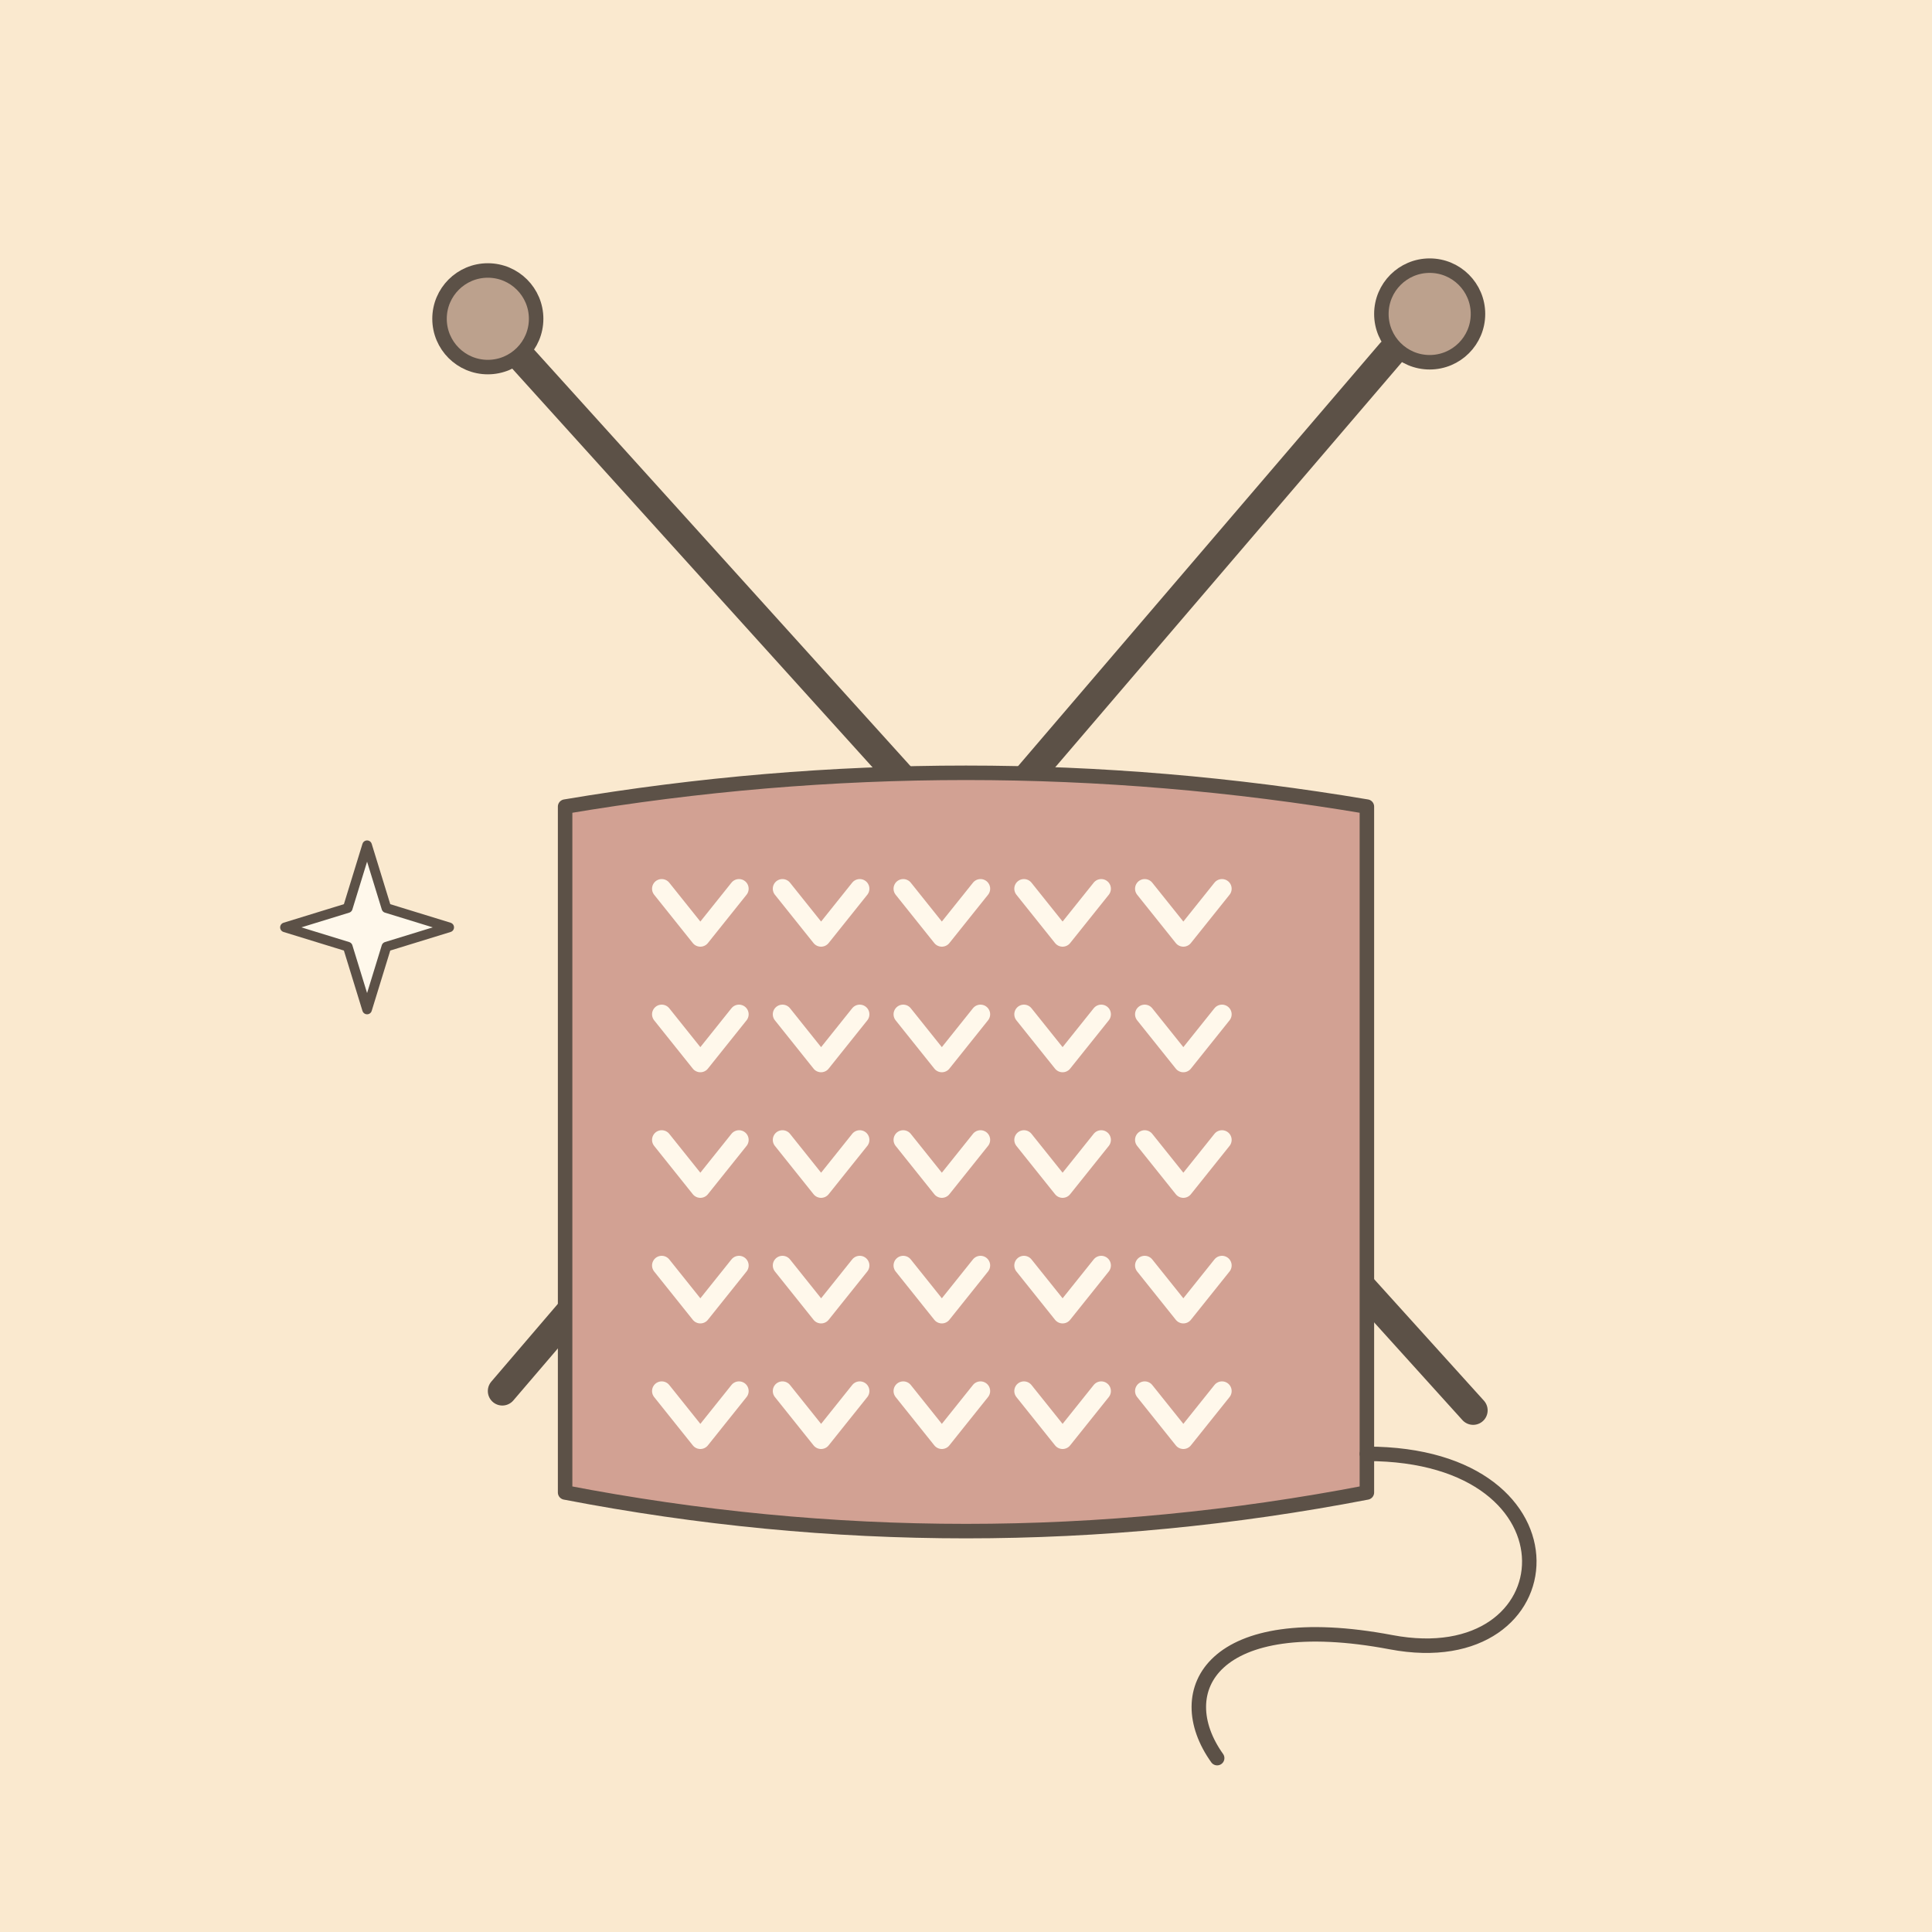
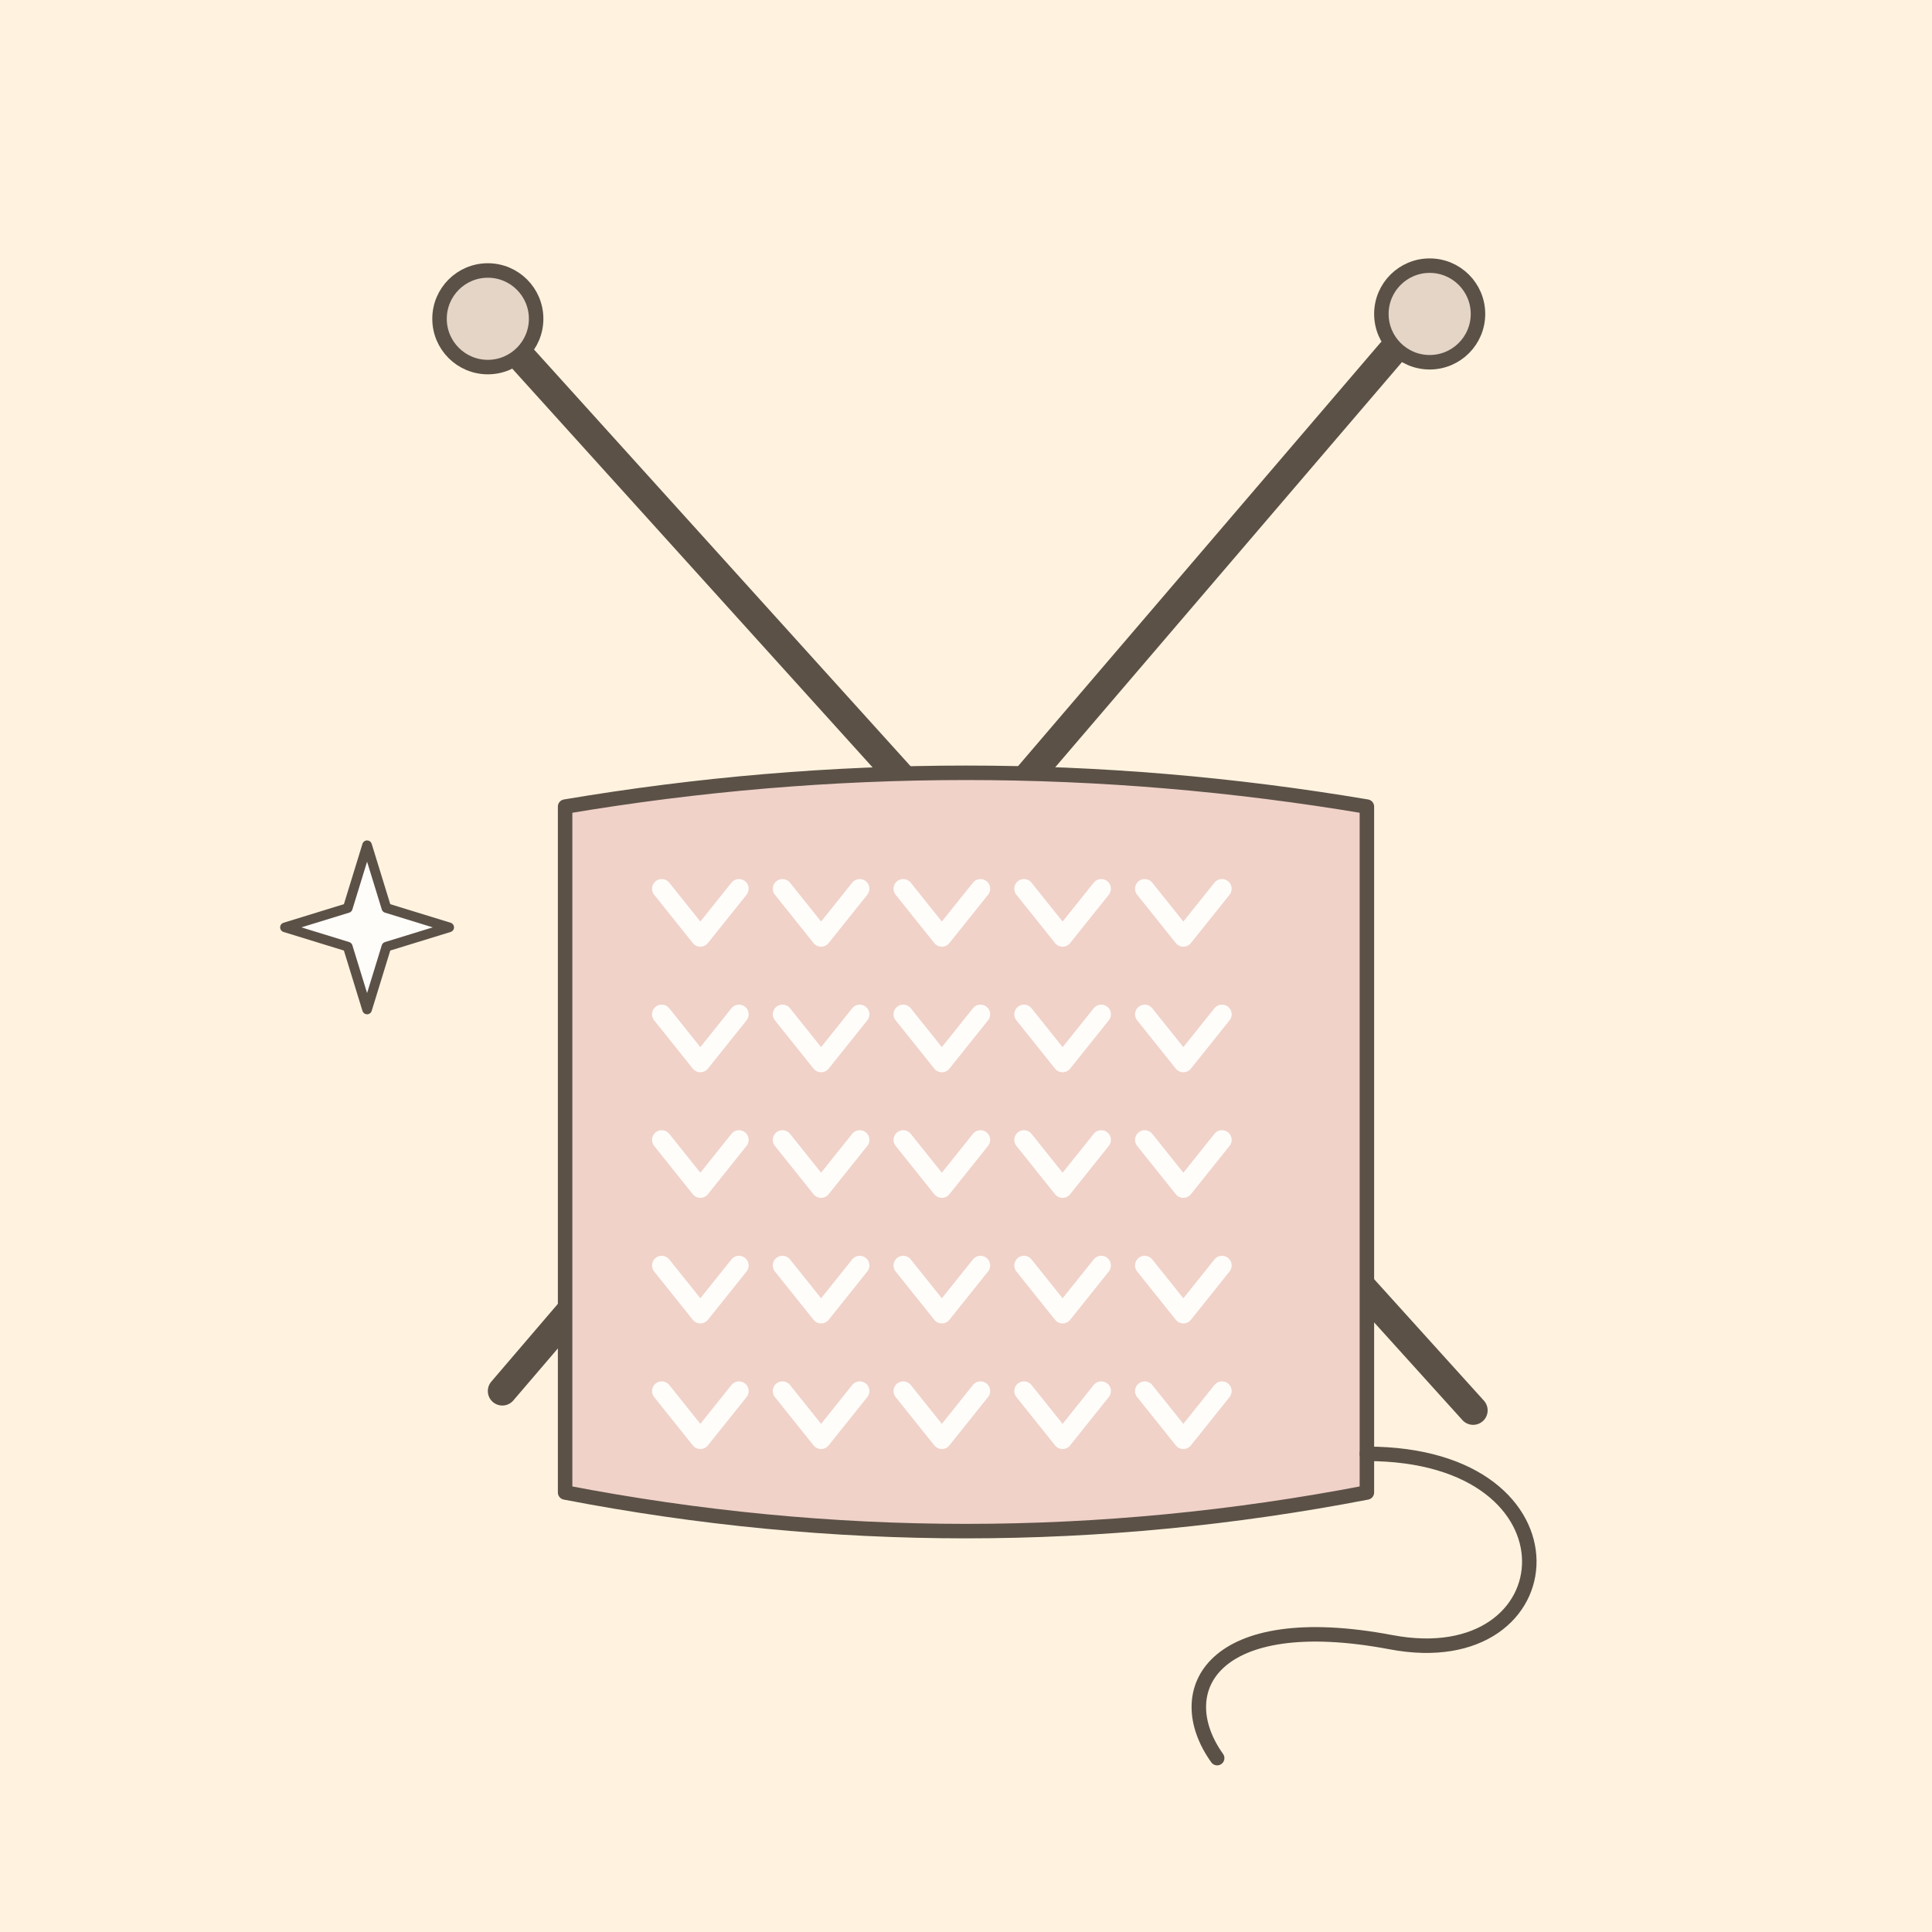
<svg xmlns="http://www.w3.org/2000/svg" viewBox="0 0 400 400" fill="none">
-   <rect width="400" height="400" fill="#fae9cf" />
+   <rect width="400" height="400" fill="#fff3df" />
  <g stroke="#5c5147" stroke-width="3" stroke-linecap="round" stroke-linejoin="round">
    <path d="m108 74 197 218M288 73 104 288" stroke-width="6" />
-     <circle cx="101" cy="66" r="10" fill="#bca18d" />
-     <circle cx="296" cy="65" r="10" fill="#bca18d" />
-     <path d="M117 167q83-14 166 0v142q-83 16-166 0Z" fill="#d2a193" />
-     <g stroke="#fff8eb" stroke-width="4">
+     <circle cx="101" cy="66" r="10" fill="#e4d5c6" />
+     <circle cx="296" cy="65" r="10" fill="#e4d5c6" />
+     <path d="M117 167q83-14 166 0v142q-83 16-166 0Z" fill="#f0d2c9" />
+     <g stroke="#fffdfa" stroke-width="4">
      <path d="m137 184 8 10 8-10m9 0 8 10 8-10m9 0 8 10 8-10m9 0 8 10 8-10m9 0 8 10 8-10" />
      <path d="m137 210 8 10 8-10m9 0 8 10 8-10m9 0 8 10 8-10m9 0 8 10 8-10m9 0 8 10 8-10" />
      <path d="m137 236 8 10 8-10m9 0 8 10 8-10m9 0 8 10 8-10m9 0 8 10 8-10m9 0 8 10 8-10" />
      <path d="m137 262 8 10 8-10m9 0 8 10 8-10m9 0 8 10 8-10m9 0 8 10 8-10m9 0 8 10 8-10" />
      <path d="m137 288 8 10 8-10m9 0 8 10 8-10m9 0 8 10 8-10m9 0 8 10 8-10m9 0 8 10 8-10" />
    </g>
    <path d="M283 301c46 0 42 46 5 39s-46 10-36 24" />
-     <path d="m72 188 4-13 4 13 13 4-13 4-4 13-4-13-13-4Z" fill="#fff8eb" stroke-width="2" />
+     <path d="m72 188 4-13 4 13 13 4-13 4-4 13-4-13-13-4Z" fill="#fffdfa" stroke-width="2" />
  </g>
</svg>
